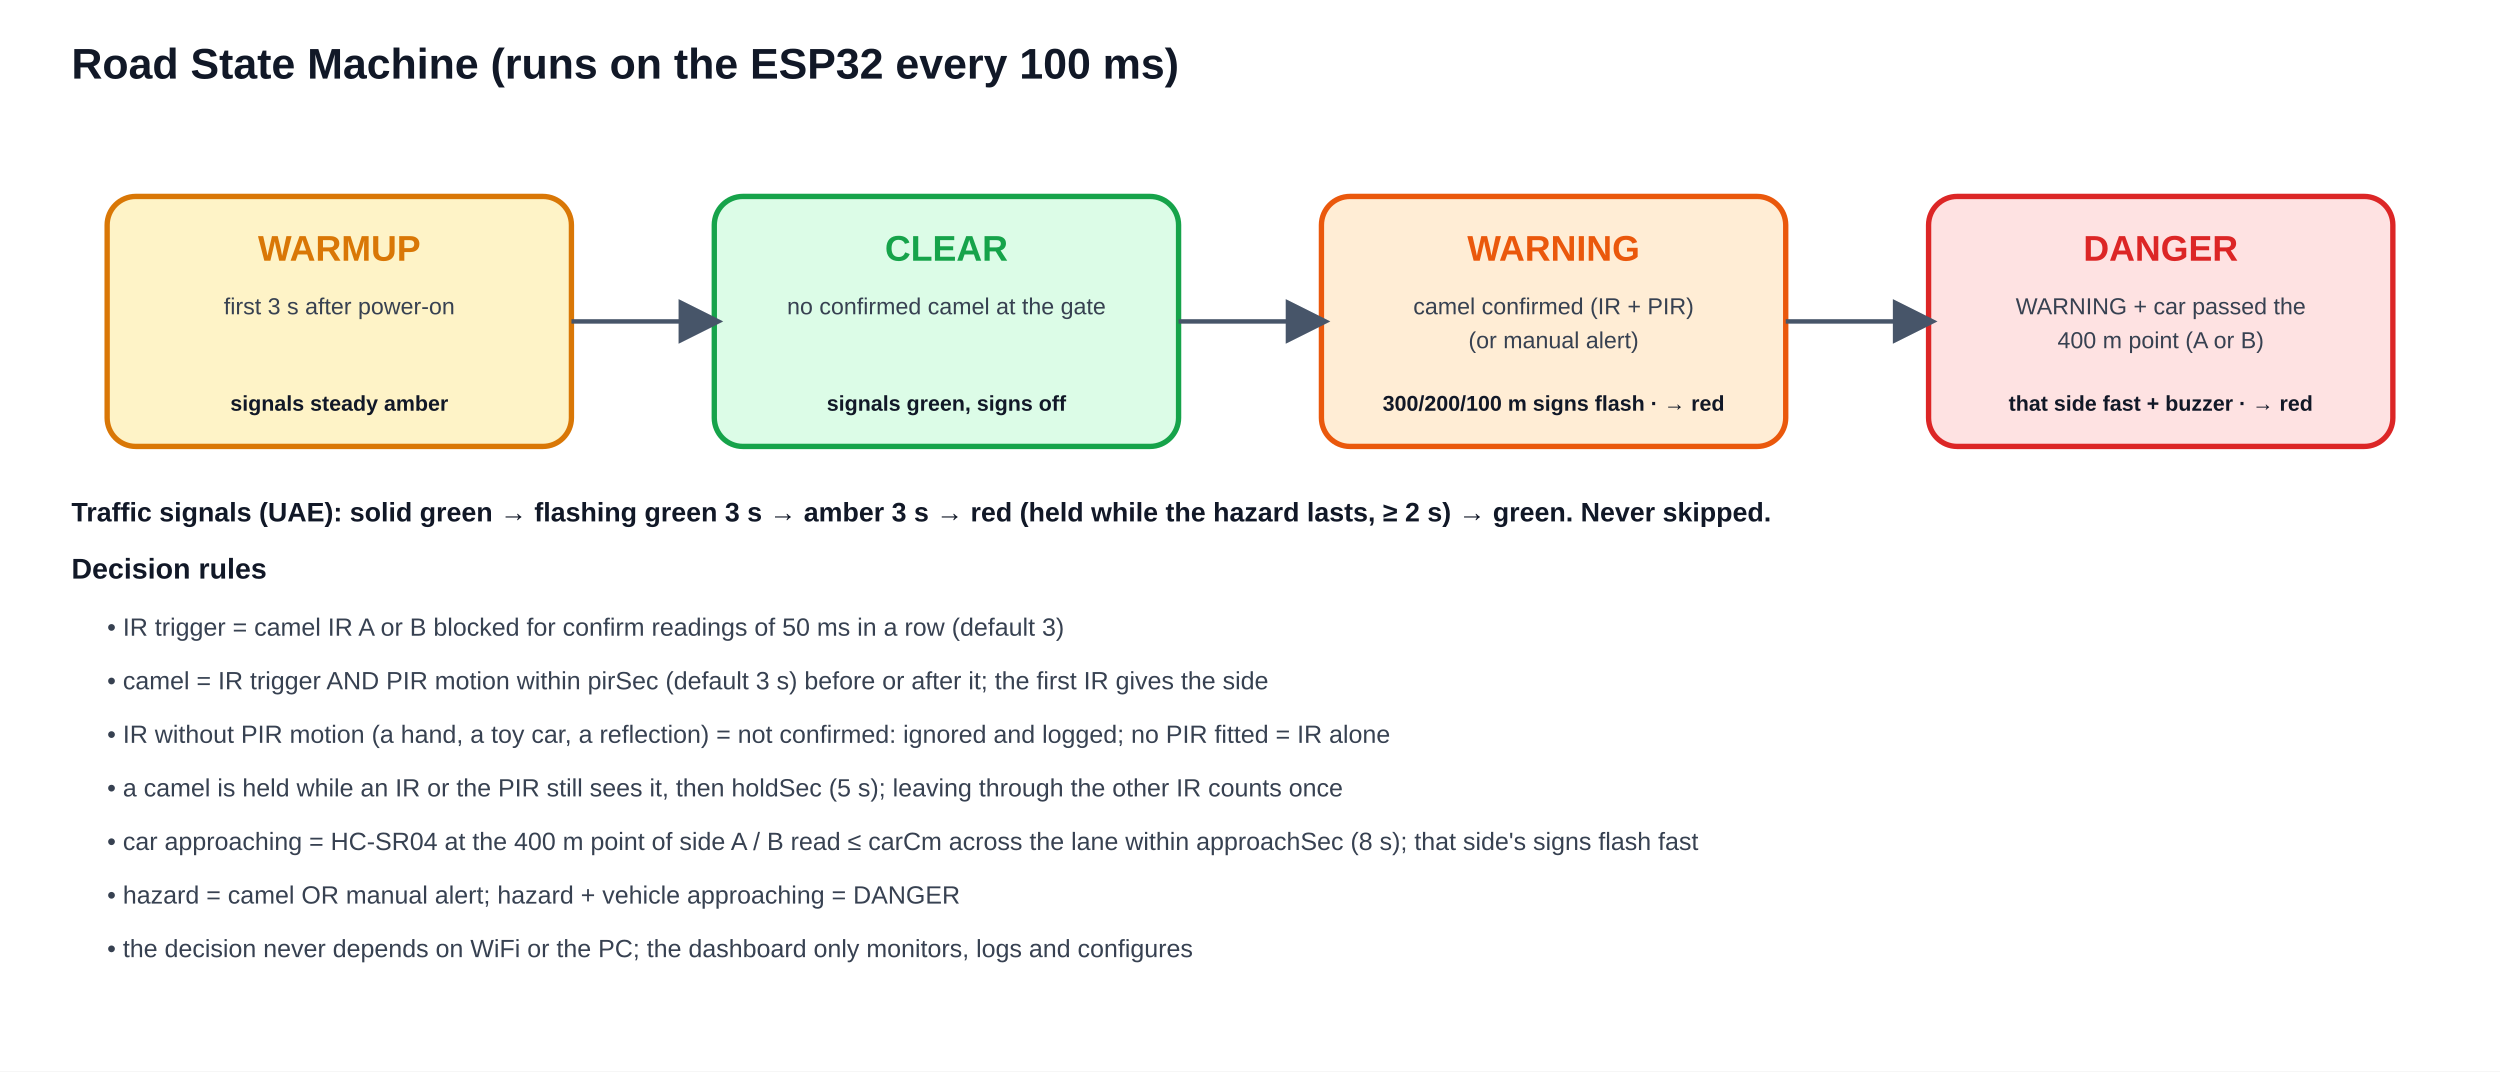
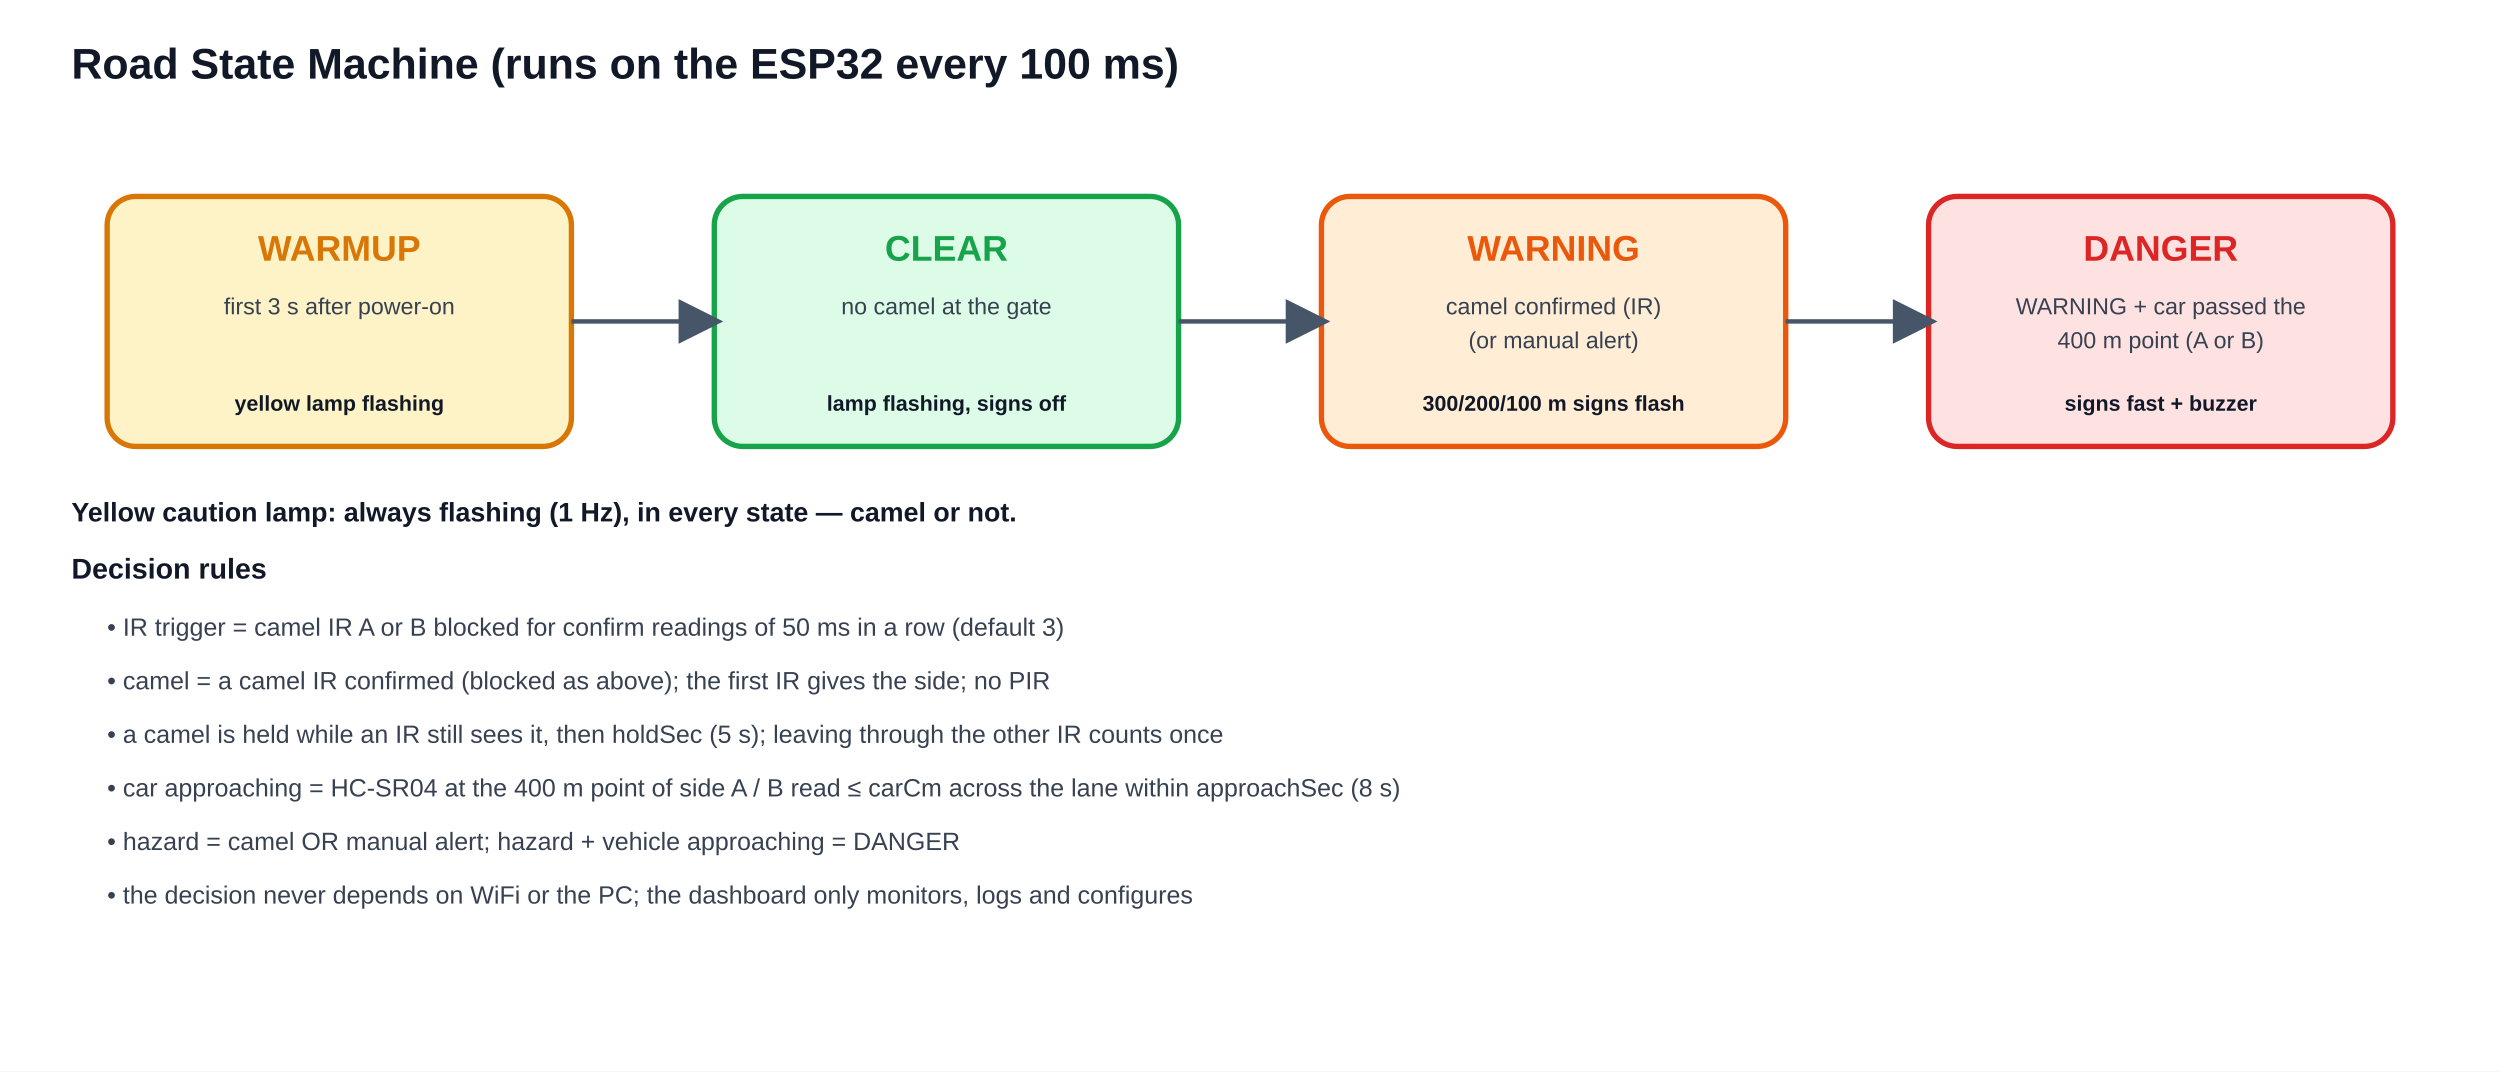
<svg xmlns="http://www.w3.org/2000/svg" viewBox="0 0 1400 600" width="1400" height="600" font-family="Segoe UI, Arial, sans-serif">
  <defs>
    <marker id="a" markerWidth="10" markerHeight="10" refX="8" refY="5" orient="auto">
      <path d="M0,0 L10,5 L0,10 z" fill="#475569" />
    </marker>
  </defs>
  <rect width="1400" height="600" fill="#fff" />
  <text x="40" y="44" font-size="24" font-weight="700" fill="#111827">Road State Machine (runs on the ESP32 every 100 ms)</text>
  <rect x="60" y="110" width="260" height="140" rx="16" fill="#fef3c7" stroke="#d97706" stroke-width="3" />
  <text x="190" y="146" font-size="20" font-weight="800" text-anchor="middle" fill="#d97706">WARMUP</text>
  <text x="190" y="176" font-size="13" text-anchor="middle" fill="#374151">first 3 s after power-on</text>
  <text x="190" y="195" font-size="13" text-anchor="middle" fill="#374151" />
-   <text x="190" y="230" font-size="12" font-weight="600" text-anchor="middle" fill="#111827">signals steady amber</text>
+   <text x="190" y="230" font-size="12" font-weight="600" text-anchor="middle" fill="#111827">yellow lamp flashing</text>
  <rect x="400" y="110" width="260" height="140" rx="16" fill="#dcfce7" stroke="#16a34a" stroke-width="3" />
  <text x="530" y="146" font-size="20" font-weight="800" text-anchor="middle" fill="#16a34a">CLEAR</text>
-   <text x="530" y="176" font-size="13" text-anchor="middle" fill="#374151">no confirmed camel at the gate</text>
+   <text x="530" y="176" font-size="13" text-anchor="middle" fill="#374151">no camel at the gate</text>
  <text x="530" y="195" font-size="13" text-anchor="middle" fill="#374151" />
-   <text x="530" y="230" font-size="12" font-weight="600" text-anchor="middle" fill="#111827">signals green, signs off</text>
+   <text x="530" y="230" font-size="12" font-weight="600" text-anchor="middle" fill="#111827">lamp flashing, signs off</text>
  <rect x="740" y="110" width="260" height="140" rx="16" fill="#ffedd5" stroke="#ea580c" stroke-width="3" />
  <text x="870" y="146" font-size="20" font-weight="800" text-anchor="middle" fill="#ea580c">WARNING</text>
-   <text x="870" y="176" font-size="13" text-anchor="middle" fill="#374151">camel confirmed (IR + PIR)</text>
+   <text x="870" y="176" font-size="13" text-anchor="middle" fill="#374151">camel confirmed (IR)</text>
  <text x="870" y="195" font-size="13" text-anchor="middle" fill="#374151">(or manual alert)</text>
-   <text x="870" y="230" font-size="12" font-weight="600" text-anchor="middle" fill="#111827">300/200/100 m signs flash · → red</text>
+   <text x="870" y="230" font-size="12" font-weight="600" text-anchor="middle" fill="#111827">300/200/100 m signs flash</text>
  <rect x="1080" y="110" width="260" height="140" rx="16" fill="#fee2e2" stroke="#dc2626" stroke-width="3" />
  <text x="1210" y="146" font-size="20" font-weight="800" text-anchor="middle" fill="#dc2626">DANGER</text>
  <text x="1210" y="176" font-size="13" text-anchor="middle" fill="#374151">WARNING + car passed the</text>
  <text x="1210" y="195" font-size="13" text-anchor="middle" fill="#374151">400 m point (A or B)</text>
-   <text x="1210" y="230" font-size="12" font-weight="600" text-anchor="middle" fill="#111827">that side fast + buzzer · → red</text>
+   <text x="1210" y="230" font-size="12" font-weight="600" text-anchor="middle" fill="#111827">signs fast + buzzer</text>
  <line x1="320" y1="180" x2="400" y2="180" stroke="#475569" stroke-width="2.5" marker-end="url(#a)" />
  <line x1="660" y1="180" x2="740" y2="180" stroke="#475569" stroke-width="2.5" marker-end="url(#a)" />
  <line x1="1000" y1="180" x2="1080" y2="180" stroke="#475569" stroke-width="2.5" marker-end="url(#a)" />
-   <text x="40" y="292" font-size="15" font-weight="700" fill="#111827">Traffic signals (UAE): solid green → flashing green 3 s → amber 3 s → red (held while the hazard lasts, ≥ 2 s) → green. Never skipped.</text>
+   <text x="40" y="292" font-size="15" font-weight="700" fill="#111827">Yellow caution lamp: always flashing (1 Hz), in every state — camel or not.</text>
  <text x="40" y="324" font-size="16" font-weight="700" fill="#111827">Decision rules</text>
  <text x="60" y="356" font-size="14" fill="#374151">• IR trigger = camel IR A or B blocked for confirm readings of 50 ms in a row (default 3)</text>
-   <text x="60" y="386" font-size="14" fill="#374151">• camel = IR trigger AND PIR motion within pirSec (default 3 s) before or after it; the first IR gives the side</text>
-   <text x="60" y="416" font-size="14" fill="#374151">• IR without PIR motion (a hand, a toy car, a reflection) = not confirmed: ignored and logged; no PIR fitted = IR alone</text>
-   <text x="60" y="446" font-size="14" fill="#374151">• a camel is held while an IR or the PIR still sees it, then holdSec (5 s); leaving through the other IR counts once</text>
-   <text x="60" y="476" font-size="14" fill="#374151">• car approaching = HC-SR04 at the 400 m point of side A / B read ≤ carCm across the lane within approachSec (8 s); that side's signs flash fast</text>
-   <text x="60" y="506" font-size="14" fill="#374151">• hazard = camel OR manual alert; hazard + vehicle approaching = DANGER</text>
-   <text x="60" y="536" font-size="14" fill="#374151">• the decision never depends on WiFi or the PC; the dashboard only monitors, logs and configures</text>
+   <text x="60" y="386" font-size="14" fill="#374151">• camel = a camel IR confirmed (blocked as above); the first IR gives the side; no PIR</text>
+   <text x="60" y="416" font-size="14" fill="#374151">• a camel is held while an IR still sees it, then holdSec (5 s); leaving through the other IR counts once</text>
+   <text x="60" y="446" font-size="14" fill="#374151">• car approaching = HC-SR04 at the 400 m point of side A / B read ≤ carCm across the lane within approachSec (8 s)</text>
+   <text x="60" y="476" font-size="14" fill="#374151">• hazard = camel OR manual alert; hazard + vehicle approaching = DANGER</text>
+   <text x="60" y="506" font-size="14" fill="#374151">• the decision never depends on WiFi or the PC; the dashboard only monitors, logs and configures</text>
</svg>
